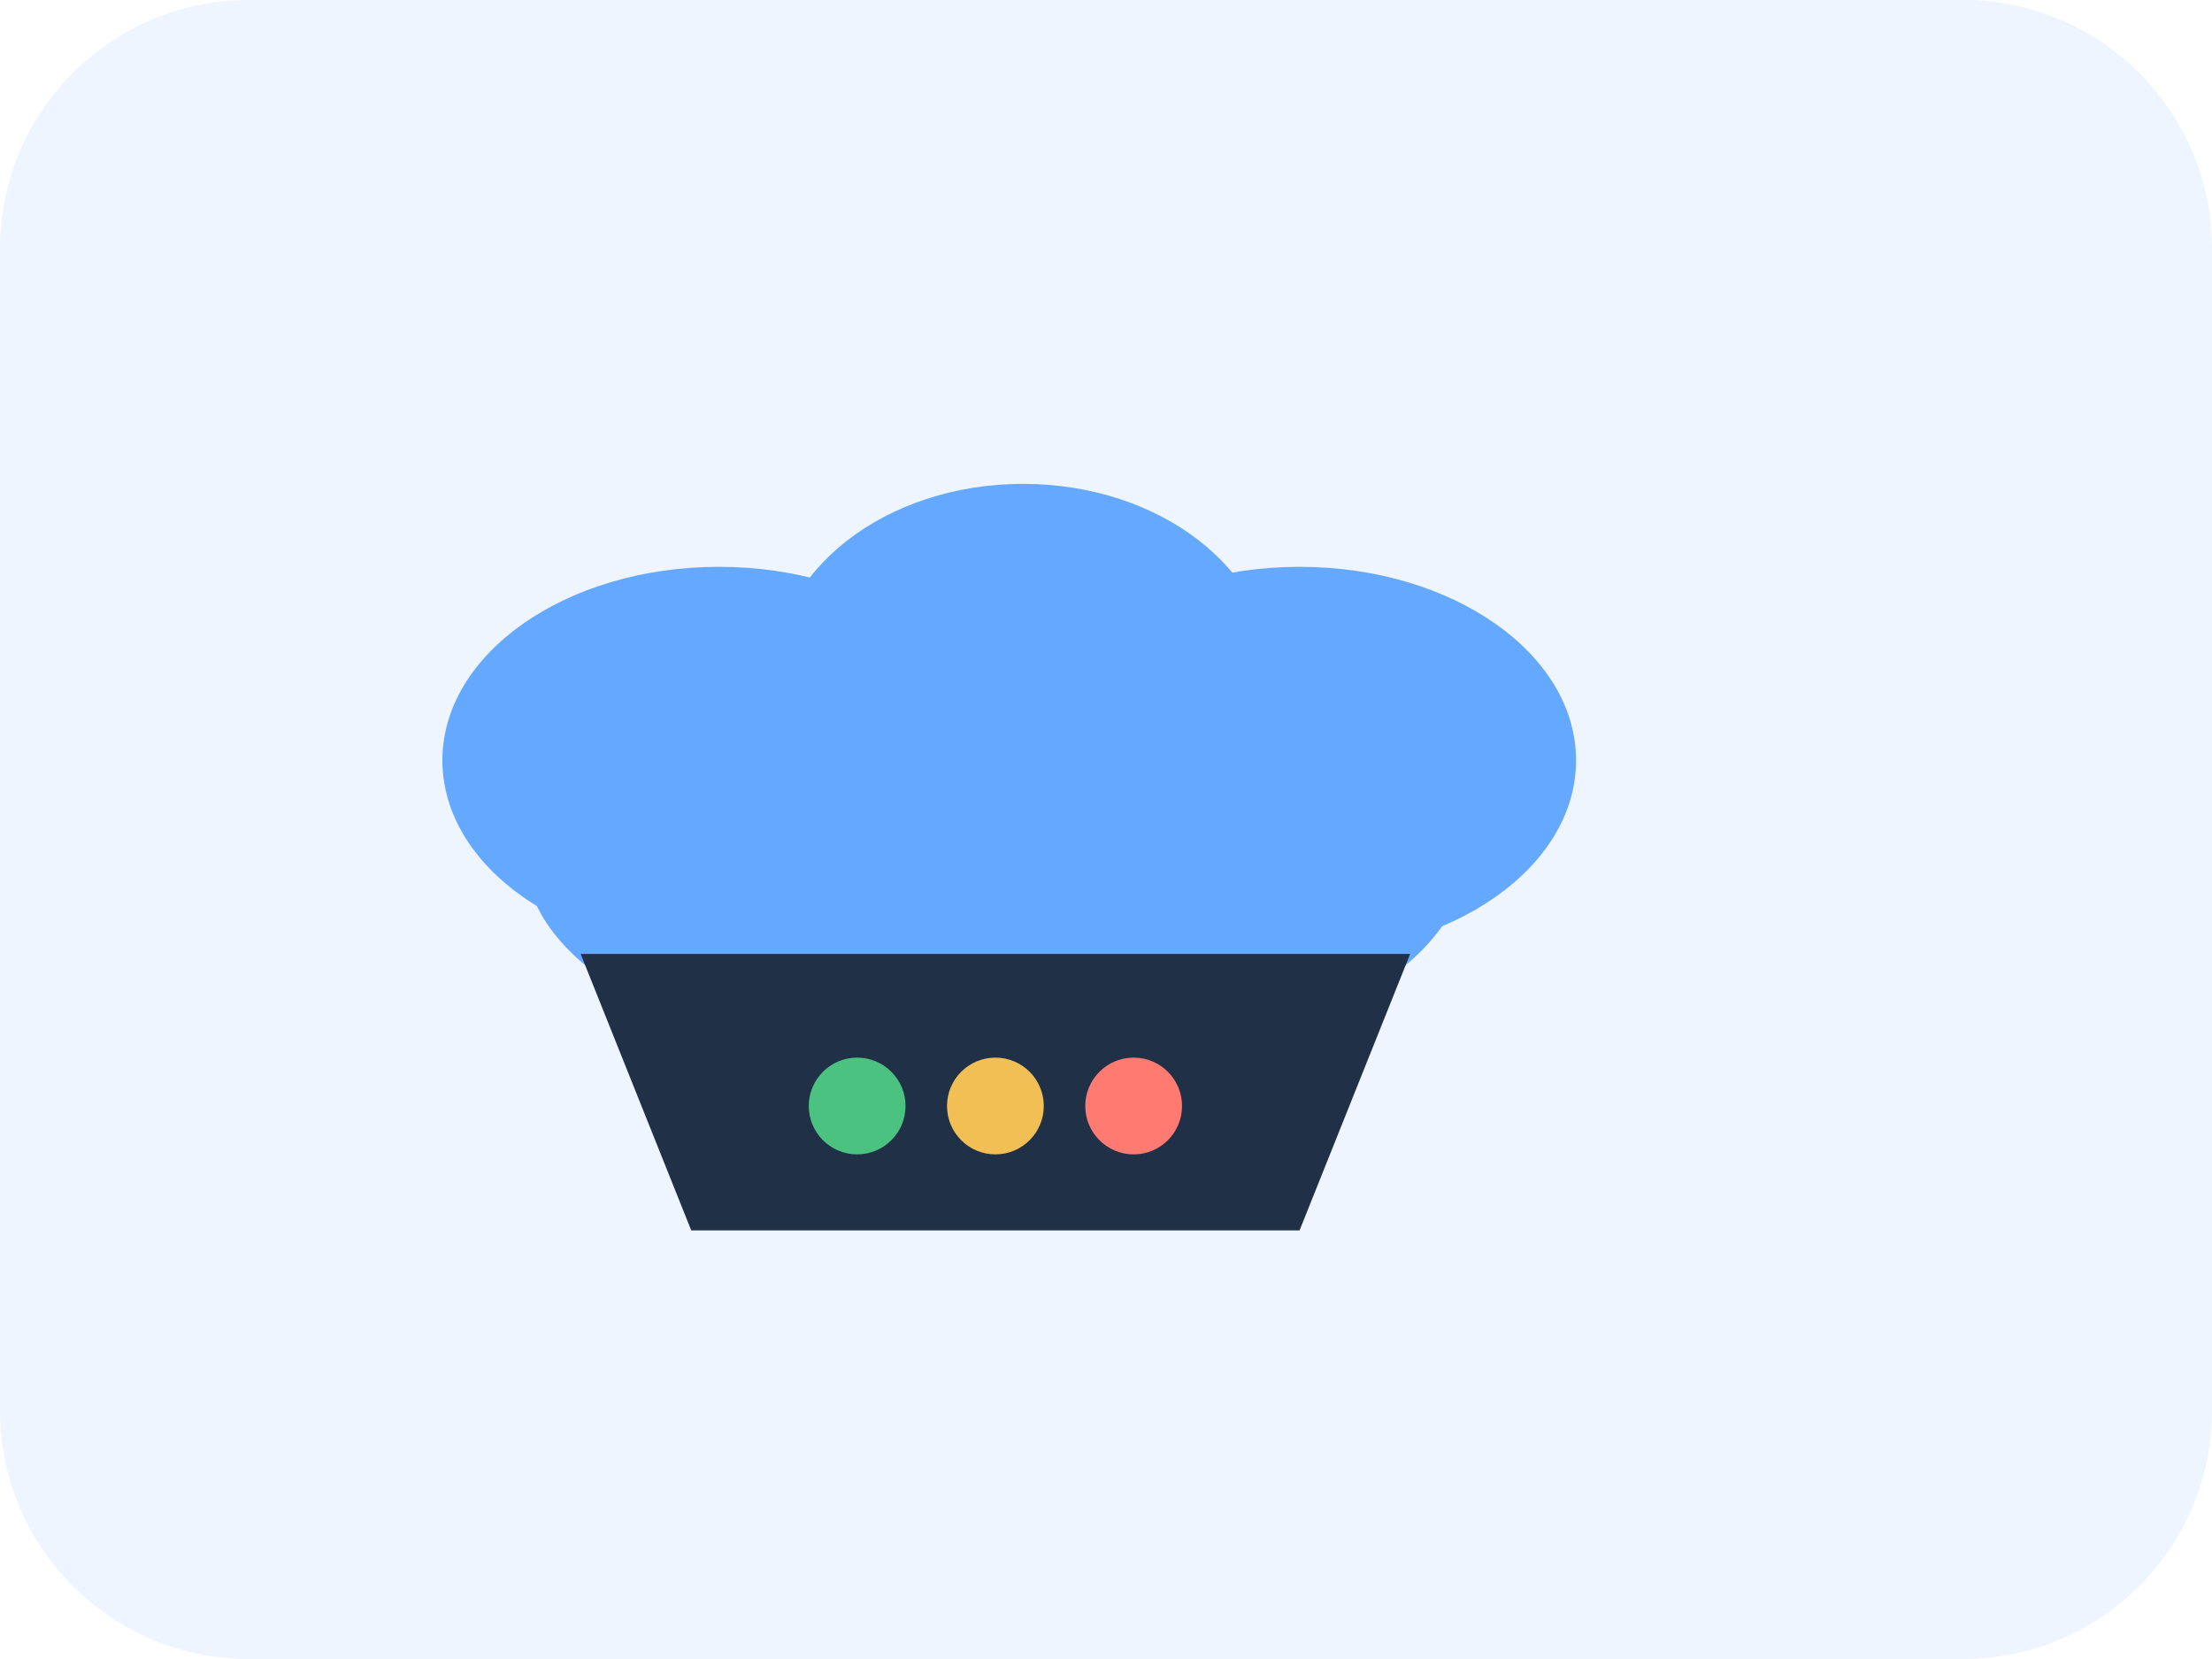
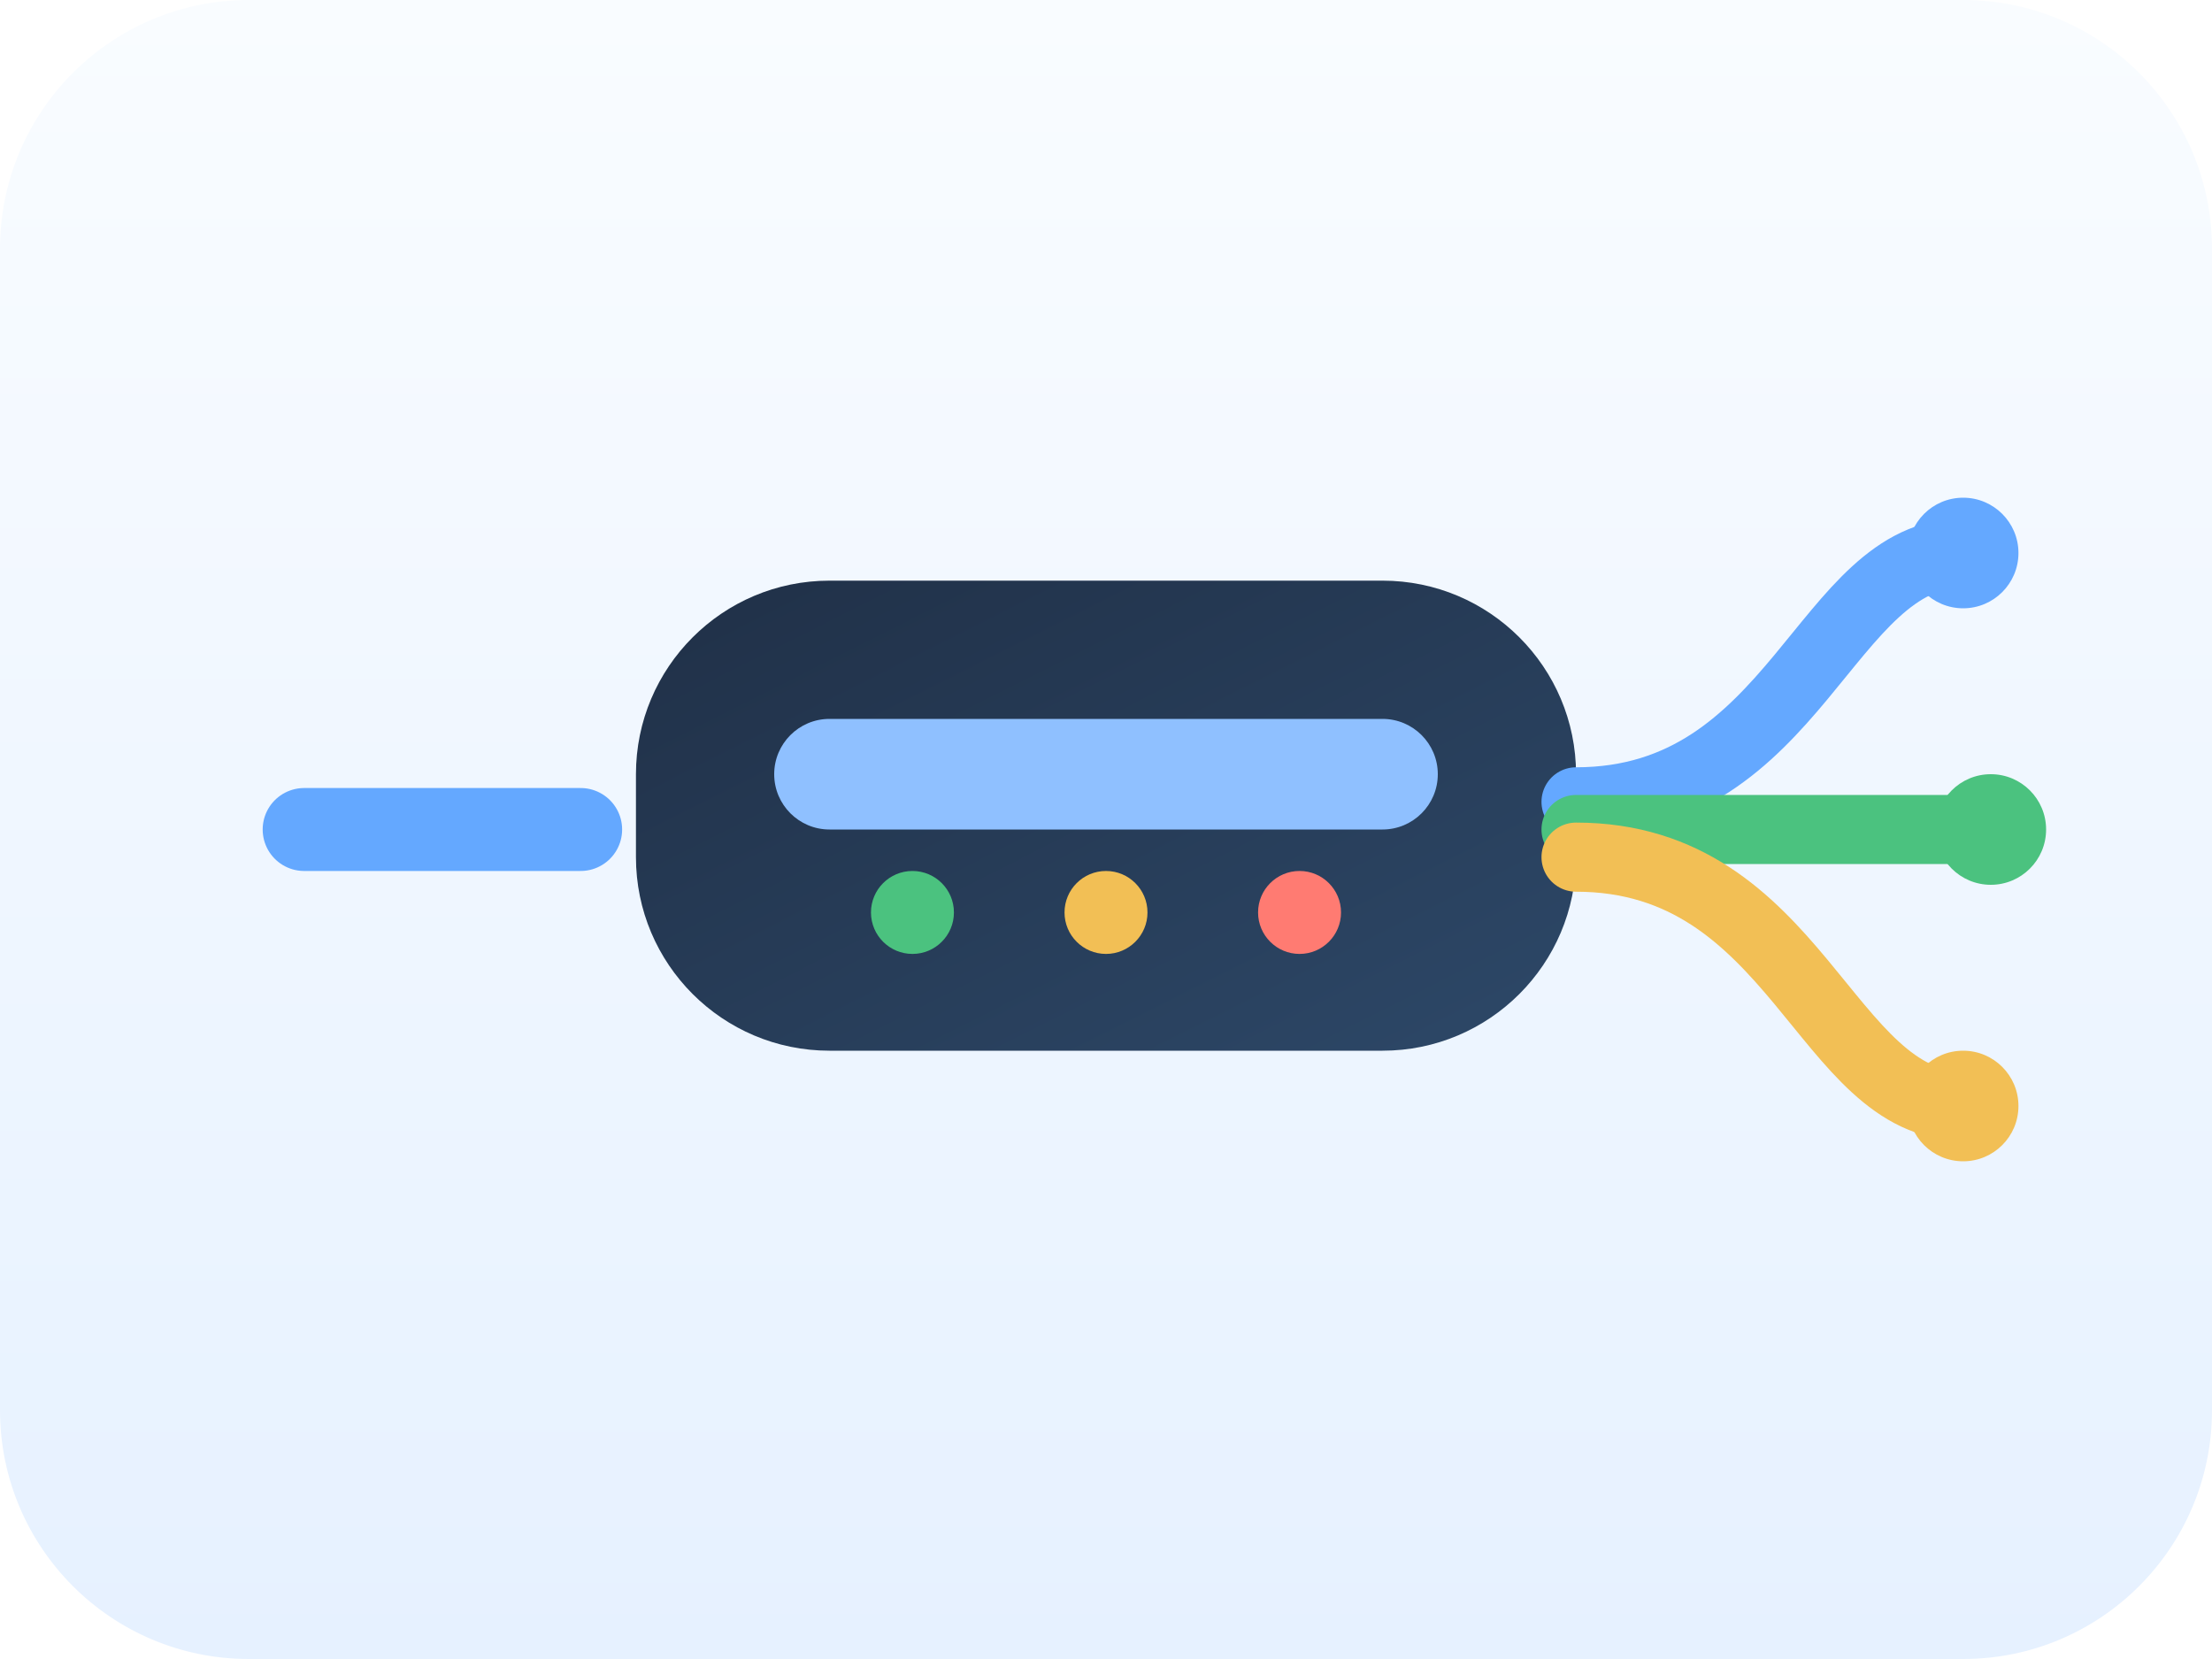
<svg xmlns="http://www.w3.org/2000/svg" viewBox="0 0 160 120">
-   <rect width="160" height="120" rx="18" fill="#eef5ff" />
-   <g transform="translate(18 22)">
-     <ellipse cx="34" cy="33" rx="20" ry="14" fill="#64a8ff" />
-     <ellipse cx="56" cy="27" rx="18" ry="14" fill="#64a8ff" />
-     <ellipse cx="76" cy="33" rx="20" ry="14" fill="#64a8ff" />
-     <ellipse cx="54" cy="40" rx="34" ry="16" fill="#64a8ff" />
-     <path d="M24 47h60l-8 20H32z" fill="#203047" />
-     <circle cx="44" cy="58" r="3.5" fill="#4bc27f" />
-     <circle cx="54" cy="58" r="3.5" fill="#f2bf55" />
-     <circle cx="64" cy="58" r="3.5" fill="#ff7b72" />
-   </g>
+   <defs>
+     <linearGradient id="splitBg" x1="0" x2="0" y1="0" y2="1">
+       <stop offset="0" stop-color="#f9fcff" />
+       <stop offset="1" stop-color="#e6f1ff" />
+     </linearGradient>
+     <linearGradient id="splitBody" x1="0" x2="1" y1="0" y2="1">
+       <stop offset="0" stop-color="#203047" />
+       <stop offset="1" stop-color="#2d4868" />
+     </linearGradient>
+   </defs>
+   <rect width="160" height="120" rx="18" fill="url(#splitBg)" />
+   <rect x="46" y="42" width="68" height="34" rx="14" fill="url(#splitBody)" />
+   <rect x="56" y="52" width="48" height="8" rx="4" fill="#8fc0ff" />
+   <circle cx="66" cy="66" r="3" fill="#4bc27f" />
+   <circle cx="80" cy="66" r="3" fill="#f2bf55" />
+   <circle cx="94" cy="66" r="3" fill="#ff7b72" />
+   <path d="M22 60h20" stroke="#64a8ff" stroke-width="6" stroke-linecap="round" />
+   <path d="M114 58c16 0 18-18 28-18" fill="none" stroke="#64a8ff" stroke-width="5" stroke-linecap="round" />
+   <path d="M114 60h30" stroke="#4bc27f" stroke-width="5" stroke-linecap="round" />
+   <path d="M114 62c16 0 18 18 28 18" fill="none" stroke="#f2bf55" stroke-width="5" stroke-linecap="round" />
+   <circle cx="142" cy="40" r="4" fill="#64a8ff" />
+   <circle cx="144" cy="60" r="4" fill="#4bc27f" />
+   <circle cx="142" cy="80" r="4" fill="#f2bf55" />
</svg>
